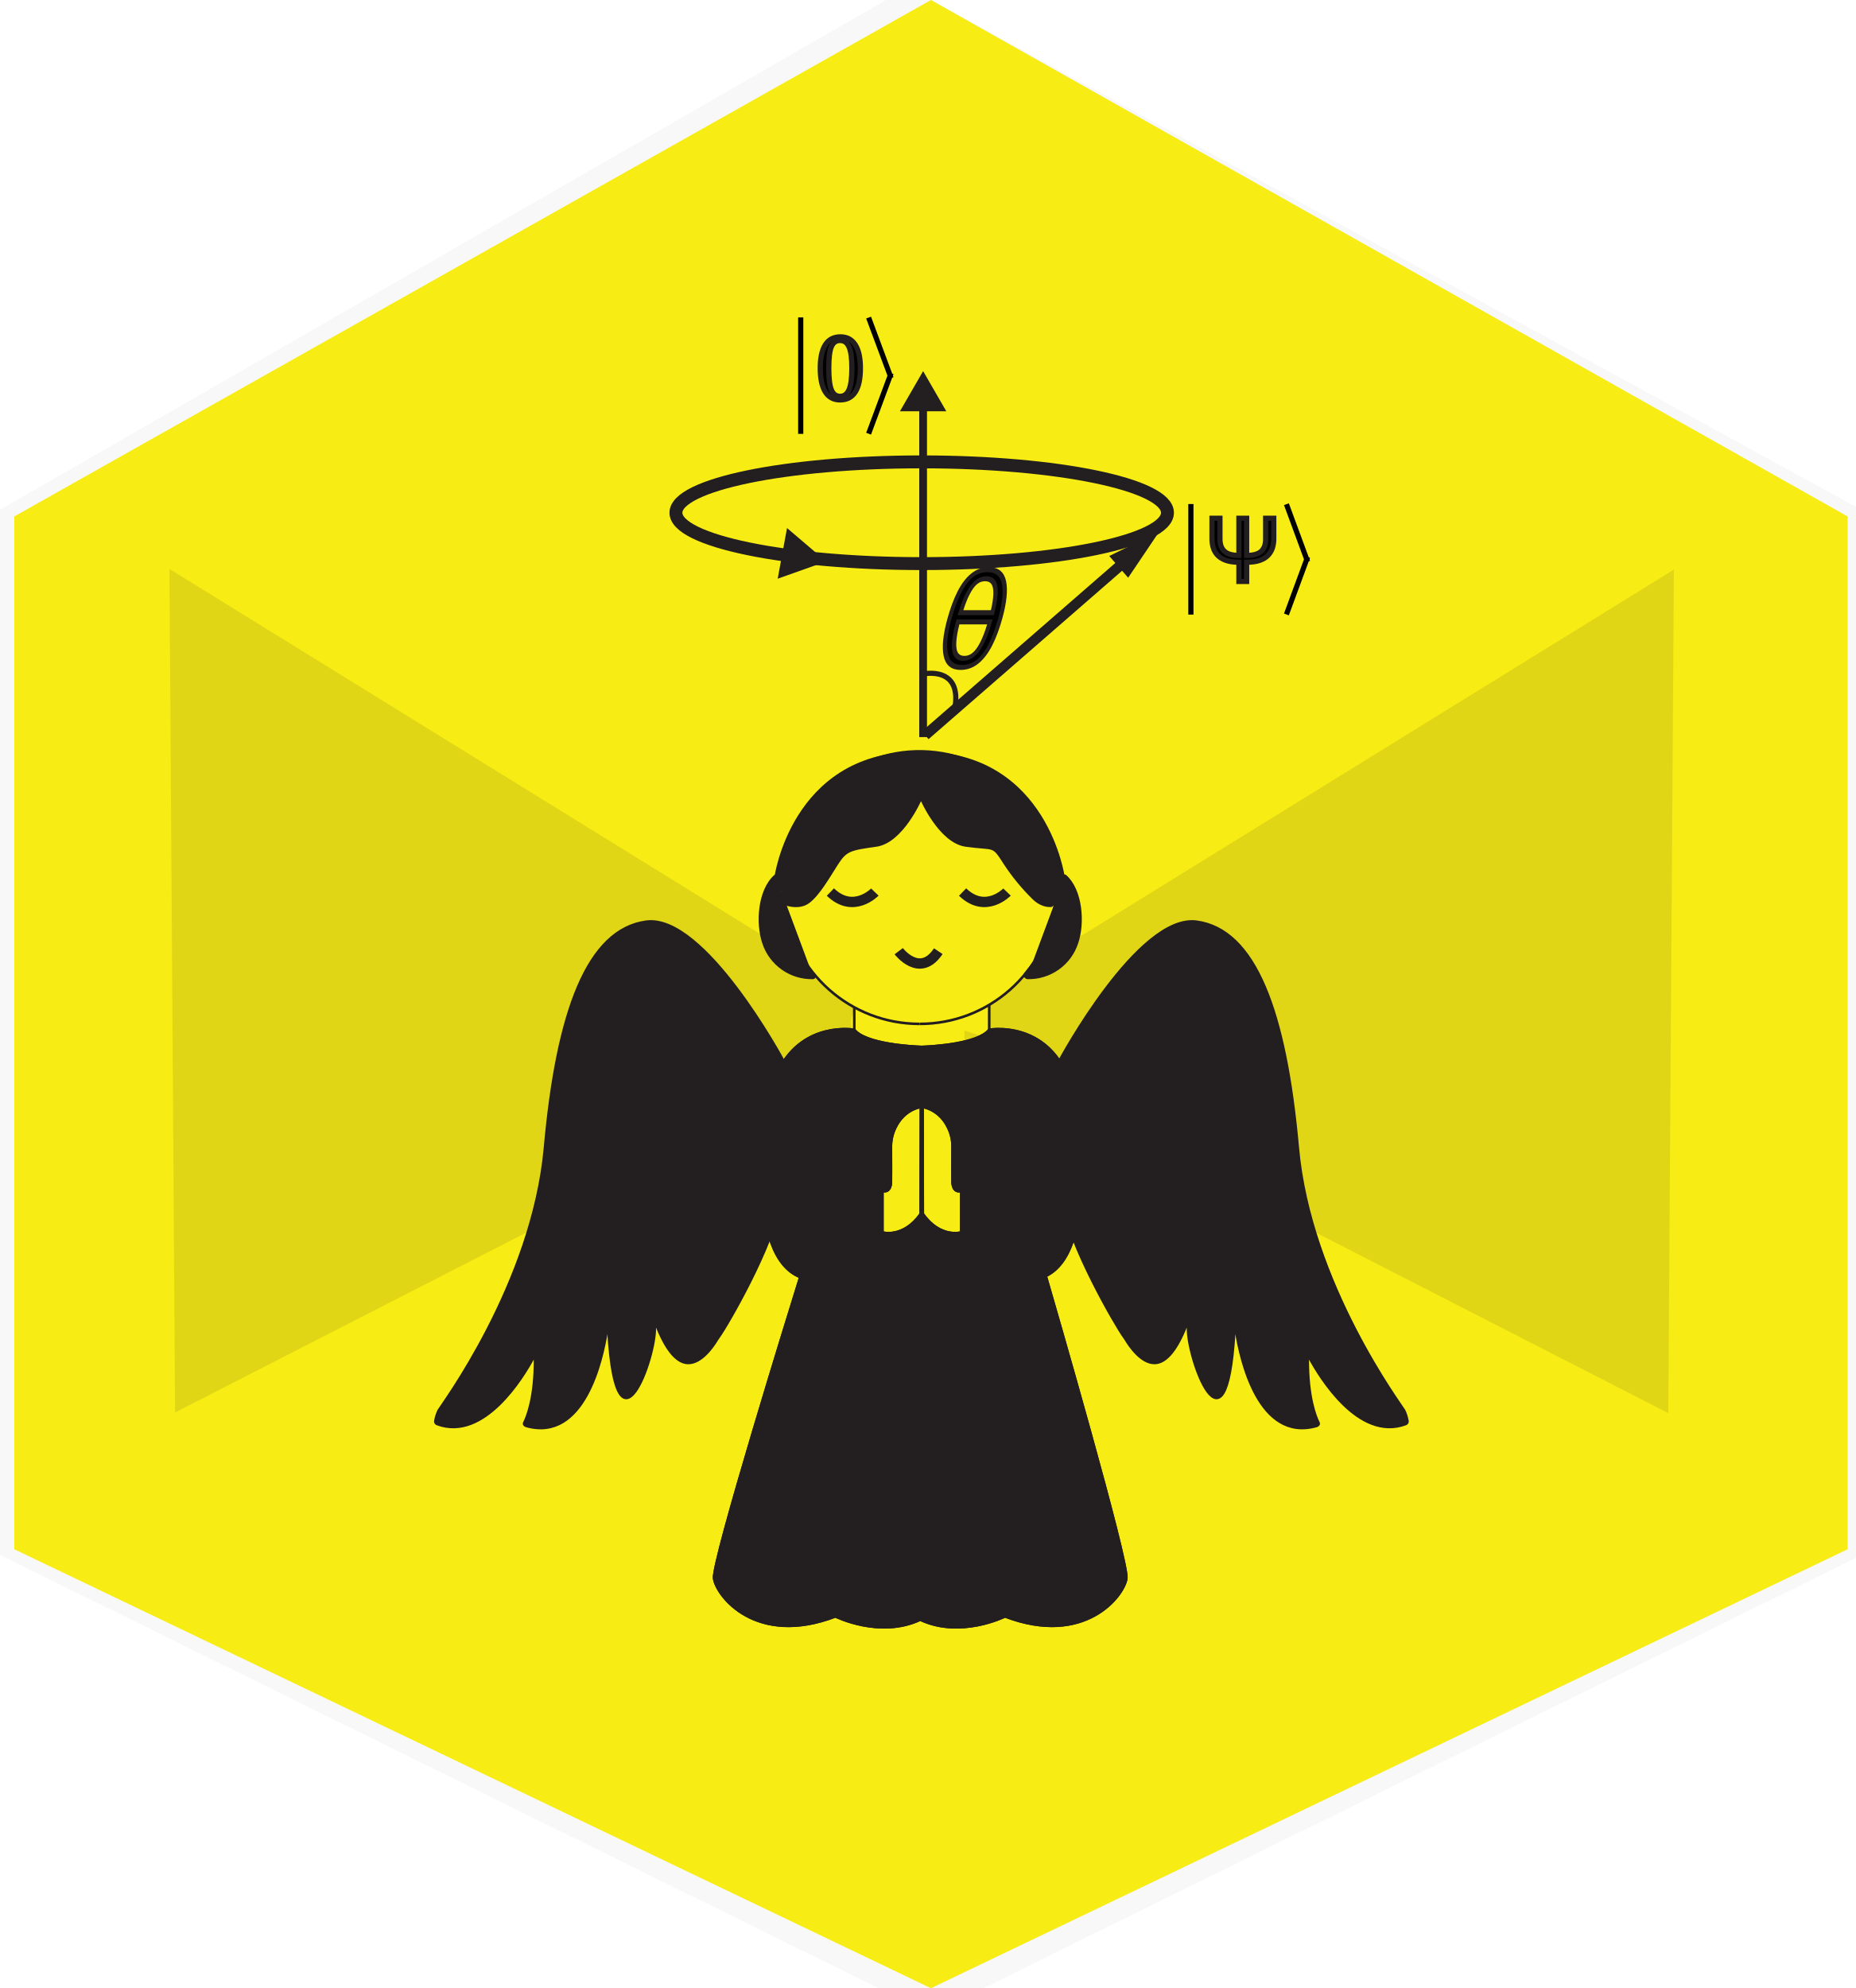
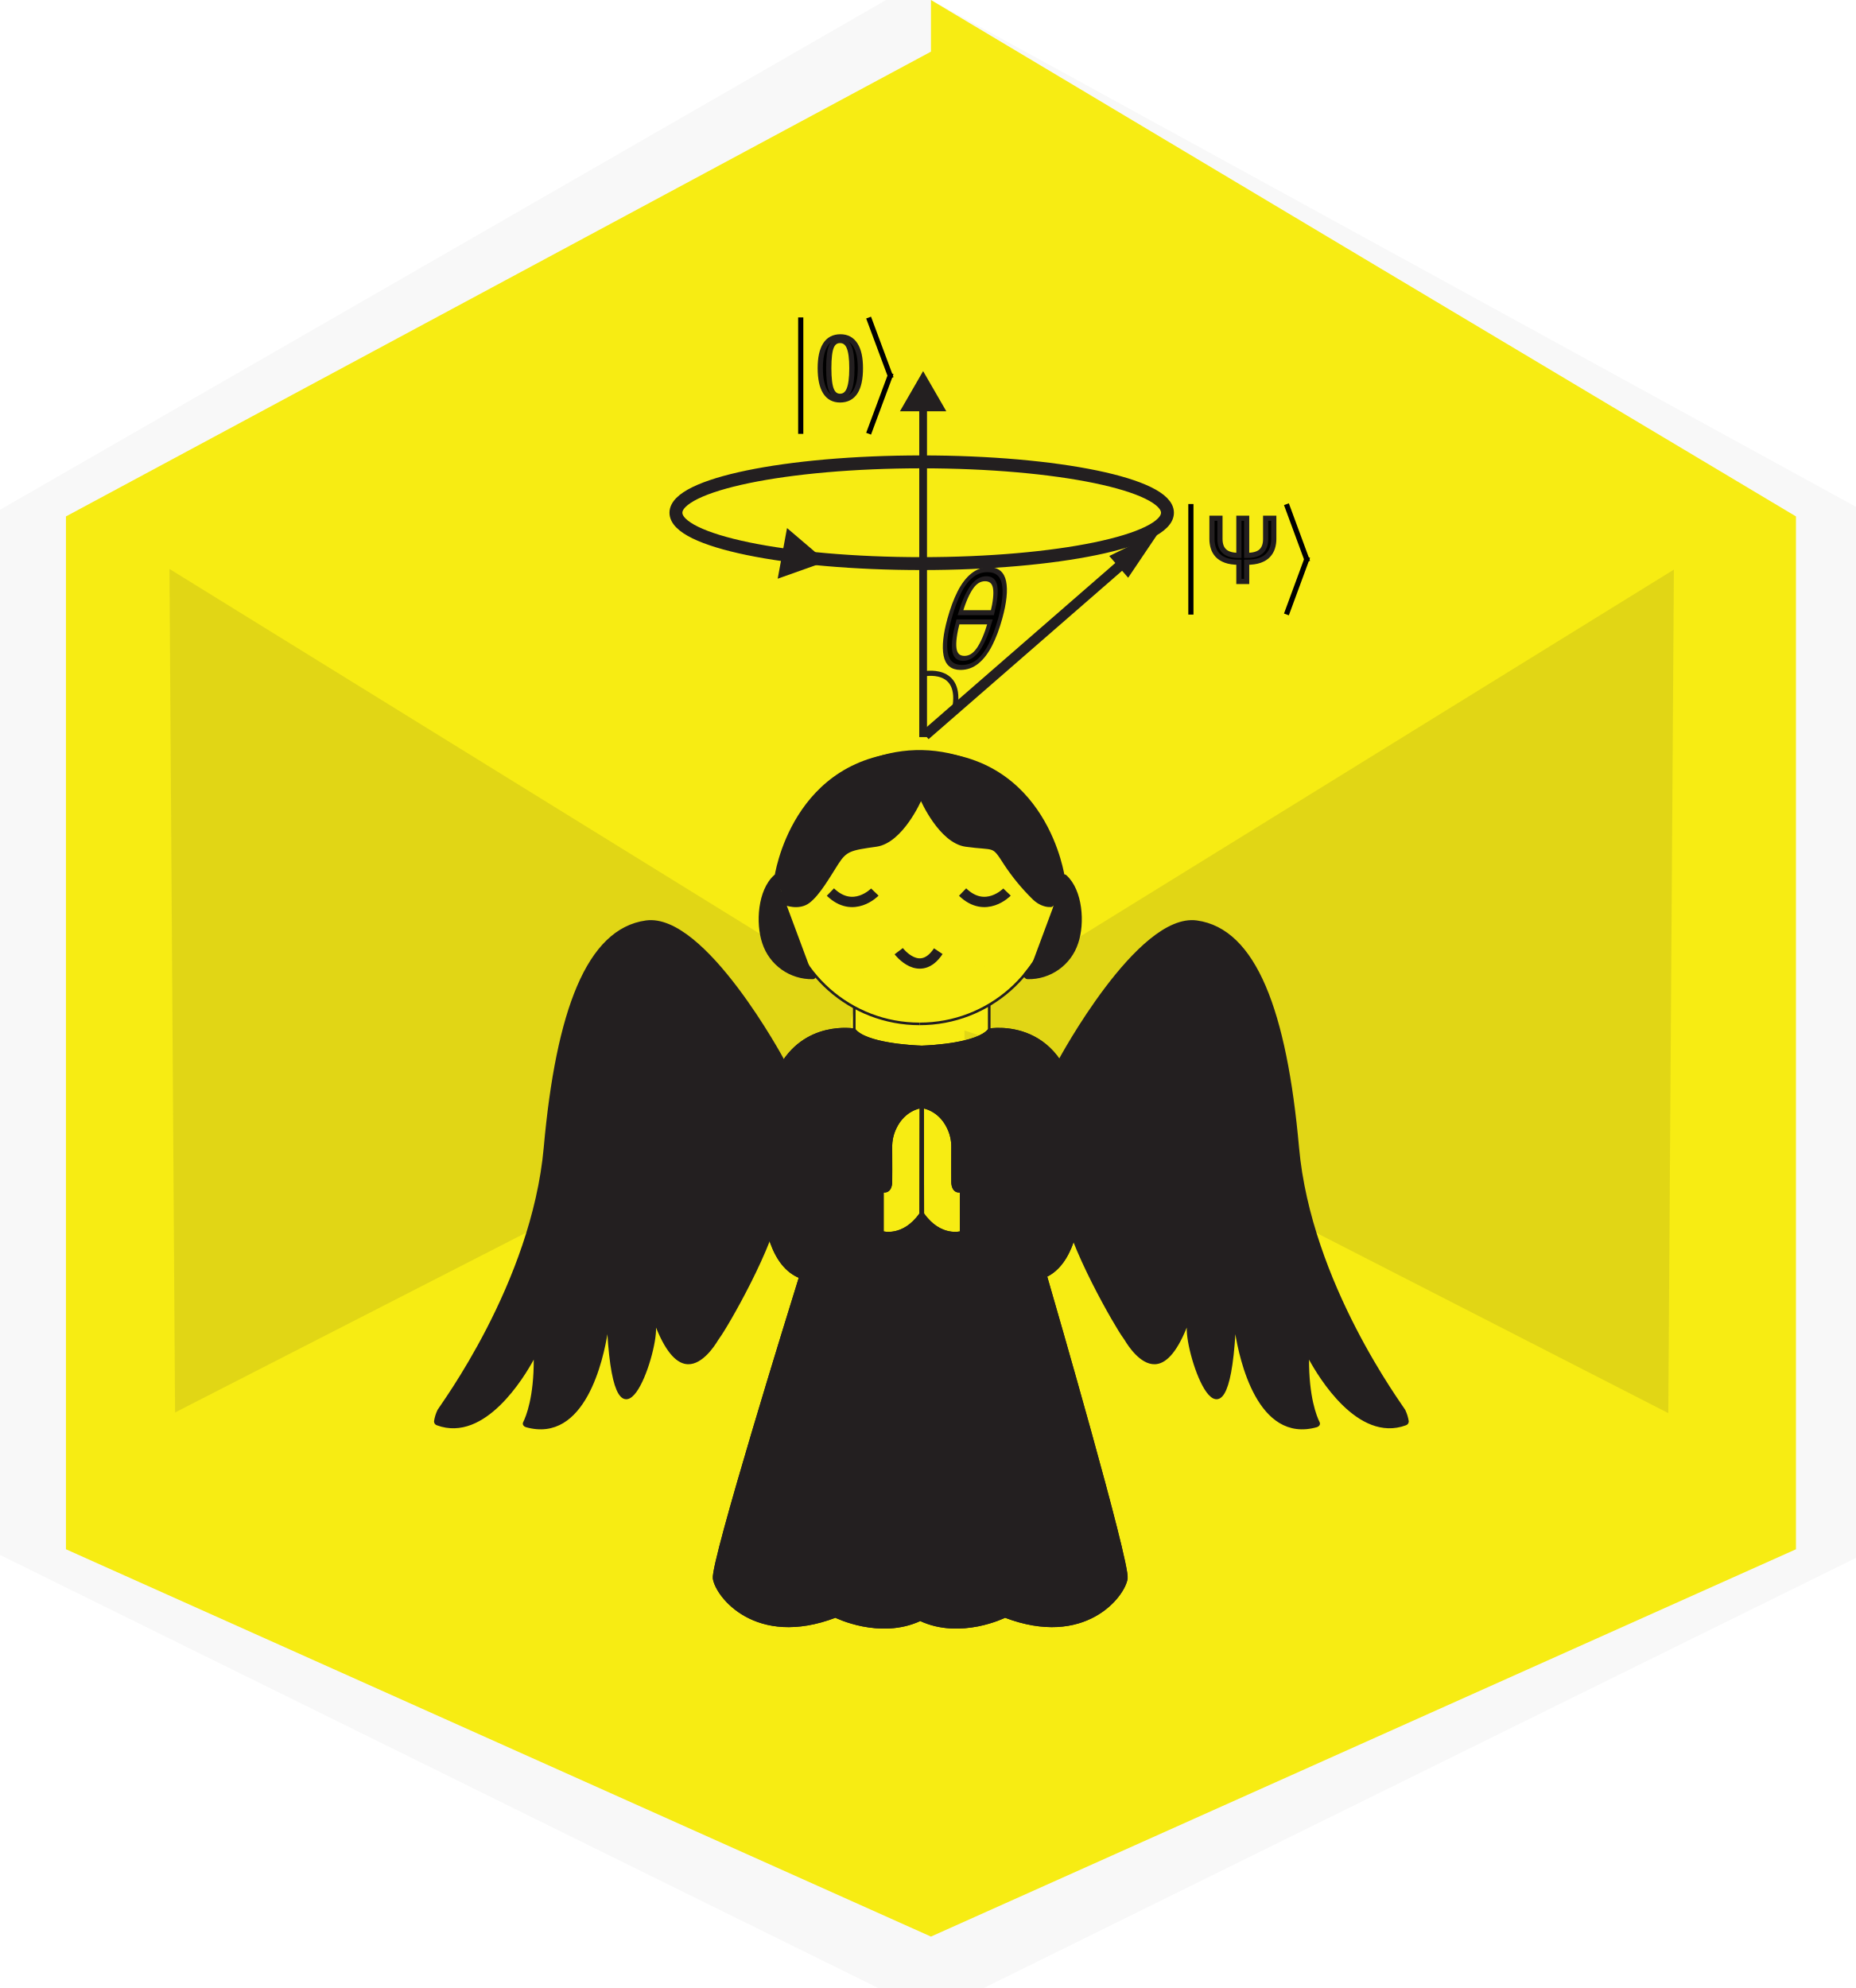
<svg xmlns="http://www.w3.org/2000/svg" viewBox="0 0 667.501 769.915" width="140" height="150">
  <defs>
    <style>
      .cls-1 {
        fill: #f8f8f8;
      }

      .cls-12, .cls-2 {
        fill: #f7ec13;
      }

      .cls-10, .cls-13, .cls-3, .cls-5, .cls-7, .cls-8, .cls-9 {
        fill: none;
      }

      .cls-4 {
        fill: #2b2626;
        opacity: 0.11;
      }

      .cls-10, .cls-11, .cls-12, .cls-14, .cls-15, .cls-16, .cls-5, .cls-7, .cls-8, .cls-9 {
        stroke: #231f20;
      }

      .cls-10, .cls-11, .cls-12, .cls-13, .cls-14, .cls-15, .cls-16, .cls-5, .cls-7, .cls-8, .cls-9 {
        stroke-miterlimit: 10;
      }

      .cls-5 {
        stroke-width: 4px;
      }

      .cls-11, .cls-6 {
        fill: #231f20;
      }

      .cls-7 {
        stroke-width: 3px;
      }

      .cls-13, .cls-14, .cls-15, .cls-16, .cls-9 {
        stroke-width: 2px;
      }

      .cls-10 {
        stroke-width: 5px;
      }

      .cls-13 {
        stroke: #000;
        stroke-linecap: square;
      }

      .cls-14 {
        font-size: 36.199px;
        font-family: TimesNewRomanPSMT, Times New Roman;
      }

      .cls-15 {
        font-size: 50.697px;
      }

      .cls-15, .cls-16 {
        font-family: SymbolMT, Symbol;
      }

      .cls-16 {
        font-size: 34.284px;
      }
    </style>
  </defs>
  <g id="Layer_14" data-name="Layer 14">
    <polygon class="cls-1" points="335 -10 -30 200 -30 600 335 780 700 600 700 200 335 0" />
  </g>
  <g id="Layer_12" data-name="Layer 12">
-     <polygon class="cls-2" points="335 0 -20 200 -20 600 335 770 690 600 690 200 335 0" width="1000" height="1500" />
+     <polygon class="cls-2" points="335 20 0 200 0 600 335 750 670 600 670 200 335 0" width="1000" height="1500" />
  </g>
  <g id="Layer_13" data-name="Layer 13">
    <path class="cls-3" d="M620.586,547.444" transform="translate(-0.03263 -0.1671)" />
    <path class="cls-4" d="M305.11,404.745c.681-3.004-1.822-7.556-.798-10.451.46-1.3.933-2.607,1.269-3.946.297-1.182.3-.04.094-1.628a5.786,5.786,0,0,1,.77-3.634L40.118,220.508l2.17,326.681L302.543,413.887C307.136,413.535,304.3,408.319,305.11,404.745Z" transform="translate(-0.03263 -0.1671)" />
    <path class="cls-4" d="M346.95,391.199a12.469,12.469,0,0,1,.547,2.372,49.865,49.865,0,0,1,.075,14.036l273.014,139.836,2.17-326.681Z" transform="translate(-0.03263 -0.1671)" />
  </g>
  <g id="Layer_22" data-name="Layer 22">
    <polyline class="cls-2" points="357.24 389.803 347.697 393.936 346.644 398.66 354.272 401.149 357.559 399.681" width="150" height="150" />
    <polygon class="cls-2" points="354.639 373.351 355.692 384.266 344.585 384.649 344.011 374.021 354.639 373.351" width="150" height="150" />
  </g>
  <g id="Layer_9" data-name="Layer 9" width="150" height="150">
    <g>
      <line class="cls-5" x1="332.761" y1="284.753" x2="410.581" y2="217.038" />
      <polygon class="cls-6" points="411.373 223.744 423.413 205.872 404.05 215.327 411.373 223.744" />
    </g>
    <g>
      <line class="cls-7" x1="331.965" y1="285.463" x2="331.965" y2="156.646" />
      <polygon class="cls-6" points="340.941 159.272 331.965 143.728 322.99 159.272 340.941 159.272" />
    </g>
    <path class="cls-8" d="M331.187,270.823" transform="translate(-0.03263 -0.1671)" />
    <path class="cls-9" d="M331.998,261.178s15.506-3.363,12.193,13.774" transform="translate(-0.03263 -0.1671)" />
  </g>
  <g id="Layer_3" data-name="Layer 3">
    <path class="cls-8" d="M282.114,284.814" transform="translate(-0.03263 -0.1671)" />
    <path class="cls-8" d="M306.021,263.1" transform="translate(-0.03263 -0.1671)" />
    <path class="cls-8" d="M300.152,288.946" transform="translate(-0.03263 -0.1671)" />
    <path class="cls-8" d="M303.371,261.979" transform="translate(-0.03263 -0.1671)" />
    <path class="cls-8" d="M330.673,264.861" transform="translate(-0.03263 -0.1671)" />
  </g>
  <g id="Layer_7" data-name="Layer 7">
    <ellipse class="cls-10" cx="331.413" cy="198.574" rx="95.181" ry="19.7" />
    <polygon class="cls-6" points="275.642 224.119 294.434 217.443 279.258 204.504 275.642 224.119" />
  </g>
  <g id="Layer_5" data-name="Layer 5">
    <path class="cls-11" d="M276.437,465.92c-2.163,16.311-20.784,48.277-23.618,52.042a12.256,12.256,0,0,0-.739,1.102c-1.206,2.024-5.814,9.103-11.169,8.95-3.562-.102-7.696-3.496-11.896-13.902-.155-.385-.992-.353-.969.049.637,11.08-14.741,54.547-17.866,1.997-.022-.378-.776-.386-.836-.01-1.635,10.281-8.61,42.598-31.047,36.258-.652-.184-1-.73-.754-1.222,1.185-2.371,4.224-9.9,4.155-24.642-.002-.384-.699-.497-.892-.142-3.7,6.821-18.795,31.979-36.924,25.298a1.09,1.09,0,0,1-.806-1.05,15.016,15.016,0,0,1,1.315-4.236c.754-1.501,36.445-49.025,41.179-101.832s16.576-84.333,39.134-87.439,53.083,53.714,53.083,53.714" transform="translate(-0.03263 -0.1671)" />
    <path class="cls-11" d="M386.216,465.92c2.163,16.311,20.784,48.277,23.618,52.042a12.256,12.256,0,0,1,.739,1.102c1.206,2.024,5.814,9.103,11.169,8.95,3.562-.102,7.696-3.496,11.896-13.902.155-.385.992-.353.969.049-.637,11.08,14.741,54.547,17.866,1.997.022-.378.776-.386.836-.01,1.635,10.281,8.61,42.598,31.047,36.258.652-.184 1-.73.754-1.222-1.185-2.371-4.224-9.9-4.155-24.642.002-.384.699-.497.892-.142,3.7,6.821,18.795,31.979,36.924,25.298a1.09,1.09,0,0,0,.806-1.05,15.016,15.016,0,0,0-1.315-4.236c-.754-1.501-36.445-49.025-41.179-101.832s-16.576-84.333-39.134-87.439S384.868,410.854,384.868,410.854" transform="translate(-0.03263 -0.1671)" />
    <path class="cls-8" d="M421.813,511.051" transform="translate(-0.03263 -0.1671)" />
    <path class="cls-8" d="M385.878,414.095" transform="translate(-0.03263 -0.1671)" />
    <path class="cls-8" d="M356.422,398.988" transform="translate(-0.03263 -0.1671)" />
    <path class="cls-8" d="M275.88,414.095" transform="translate(-0.03263 -0.1671)" />
    <path class="cls-8" d="M239.945,511.051" transform="translate(-0.03263 -0.1671)" />
    <path class="cls-8" d="M305.335,398.988" transform="translate(-0.03263 -0.1671)" />
    <line class="cls-8" x1="305.303" y1="390.293" x2="305.303" y2="398.821" />
    <path class="cls-8" d="M330.637,396.7" transform="translate(-0.03263 -0.1671)" />
    <path class="cls-8" d="M312.288,314.482" transform="translate(-0.03263 -0.1671)" />
    <path class="cls-8" d="M278.09,344.439" transform="translate(-0.03263 -0.1671)" />
    <path class="cls-11" d="M278.978,332.819a52.849,52.849,0,0,1,104.12,17.516c.055.646-4.15,1.677-8.177-2.101a81.34,81.34,0,0,1-11.239-13.624c-4.912-7.691-3.638-5.402-15.165-7.02-10.002-1.404-17.101-17.836-17.101-17.836l-.242-.56-.242.56s-7.098,16.432-17.101,17.836-11.777,1.716-15.165,7.02-7.098,11.856-10.97,14.82-9.196.78-9.196.78l-.357-.146a53.219,53.219,0,0,1,.226-13.908Q278.622,334.47,278.978,332.819Z" transform="translate(-0.03263 -0.1671)" />
    <path class="cls-5" d="M313.294,345.641s-8.281,8.632-17.208,0" transform="translate(-0.03263 -0.1671)" />
    <path class="cls-5" d="M364.488,345.641s-8.281,8.632-17.208,0" transform="translate(-0.03263 -0.1671)" />
    <path class="cls-5" d="M322.544,368.539s8.147,10.751,15.326,0" transform="translate(-0.03263 -0.1671)" />
    <path class="cls-8" d="M404.049,551.144" transform="translate(-0.03263 -0.1671)" />
    <path class="cls-8" d="M240.805,515.887" transform="translate(-0.03263 -0.1671)" />
    <path class="cls-8" d="M266.402,535.44" transform="translate(-0.03263 -0.1671)" />
    <path class="cls-8" d="M348.749,444.657" transform="translate(-0.03263 -0.1671)" />
    <path class="cls-8" d="M273.155,494.11" transform="translate(-0.03263 -0.1671)" />
    <path class="cls-8" d="M295.706,495.711" transform="translate(-0.03263 -0.1671)" />
    <path class="cls-8" d="M316.222,477.435v1.32s-3.134,15.471-23.952,17.043a17.416,17.416,0,0,1-7.835-1.059" transform="translate(-0.03263 -0.1671)" />
    <path class="cls-8" d="M357.597,398.988" transform="translate(-0.03263 -0.1671)" />
    <line class="cls-8" x1="357.564" y1="389.279" x2="357.564" y2="398.821" />
    <path class="cls-8" d="M379.476,494.324c20.279-9.646,12.275-61.427,12.275-61.427-3.926-39.317-34.154-33.907-34.154-33.907-4.398,5.548-22.216,6.493-26.134,6.632-3.909-.138-21.728-1.083-26.125-6.632,0,0-19.495-3.487-29.209,15.495a51.546,51.546,0,0,0-4.945,18.412s-8.256,53.411,13.252,61.843c-3.589,11.536-34.255,110.358-33.379,116.704.935,6.737,16.133,26.502,46.994,14.713,0,0,17.178,8.628,32.832,1.263,15.645,7.365,32.823-1.263,32.823-1.263,30.86,11.789,46.059-7.976,46.994-14.713C411.574,605.064,382.551,504.898,379.476,494.324Zm-48.409-24.044c-6.74,9.606-14.845,7.196-14.845,7.196V461.418c3.387.78,3.303-3.424,3.303-3.424s.059-8.783,0-13.399a16.575,16.575,0,0,1,1.702-7.713c3.463-7.259,9.916-8.032,9.916-8.032Zm15.645,7.196s-8.105,2.41-14.845-7.196l-.076-41.429s6.453.773,9.916,8.032a16.513,16.513,0,0,1,1.693,7.713c-.051,4.615,0,13.399,0,13.399s-.084,4.204,3.311,3.424Z" transform="translate(-0.03263 -0.1671)" />
    <path class="cls-8" d="M346.712,477.435v1.32s3.134,15.471,23.952,17.043a17.168,17.168,0,0,0,8.812-1.475" transform="translate(-0.03263 -0.1671)" />
    <path class="cls-11" d="M379.476,494.324c20.279-9.646,12.275-61.427,12.275-61.427-3.926-39.317-34.154-33.907-34.154-33.907-4.398,5.548-22.216,6.493-26.134,6.632-3.909-.138-21.728-1.083-26.125-6.632,0,0-19.495-3.487-29.209,15.495a51.546,51.546,0,0,0-4.945,18.412s-8.256,53.411,13.252,61.843c-3.589,11.536-34.255,110.358-33.379,116.704.935,6.737,16.133,26.502,46.994,14.713,0,0,17.178,8.628,32.832,1.263,15.645,7.365,32.823-1.263,32.823-1.263,30.86,11.789,46.059-7.976,46.994-14.713C411.574,605.064,382.551,504.898,379.476,494.324Zm-48.409-24.044c-6.74,9.606-14.845,7.196-14.845,7.196V461.418c3.387.78,3.303-3.424,3.303-3.424s.059-8.783,0-13.399a16.575,16.575,0,0,1,1.702-7.713c3.463-7.259,9.916-8.032,9.916-8.032Zm15.645,7.196s-8.105,2.41-14.845-7.196l-.076-41.429s6.453.773,9.916,8.032a16.513,16.513,0,0,1,1.693,7.713c-.051,4.615,0,13.399,0,13.399s-.084,4.204,3.311,3.424Z" transform="translate(-0.03263 -0.1671)" />
    <path class="cls-6" d="M277.649,347.163a1.001,1.001,0,0,0,0-2,1.001,1.001,0,0,0,0,2Z" transform="translate(-0.03263 -0.1671)" />
    <path class="cls-6" d="M385.895,342.892a1.001,1.001,0,0,0,0-2,1.001,1.001,0,0,0,0,2Z" transform="translate(-0.03263 -0.1671)" />
    <path class="cls-12" d="M330.637,396.7a52.812,52.812,0,0,0,52.458-46.339" transform="translate(-0.03263 -0.1671)" />
    <path class="cls-12" d="M278.177,350.348a52.812,52.812,0,0,0,52.46,46.353" transform="translate(-0.03263 -0.1671)" />
    <path class="cls-6" d="M381.76,341.741a1.251,1.251,0,0,0,0-2.5,1.251,1.251,0,0,0,0,2.5Z" transform="translate(-0.03263 -0.1671)" />
    <g>
      <path class="cls-6" d="M386.616,340.022c2.097,1.519,3.067,4.068,3.774,6.508,1.753,6.055,2.525,12.614.461,18.577a25.012,25.012,0,0,1-2.989,5.832,13.83,13.83,0,0,1-2.107,2.533,15.528,15.528,0,0,1-4.077,2.467,19.899,19.899,0,0,1-9.238,2.194" transform="translate(-0.03263 -0.1671)" />
      <path class="cls-6" d="M385.732,340.906c5.301,4.812,6.038,15.723,4.407,22.229a17.872,17.872,0,0,1-17.7,13.748,1.251,1.251,0,0,0,0,2.5,20.156,20.156,0,0,0,19.617-13.943c2.627-7.698,1.793-20.538-4.556-26.301-1.189-1.079-2.962.683-1.768,1.768Z" transform="translate(-0.03263 -0.1671)" />
    </g>
    <g>
      <path class="cls-6" d="M275.139,340.022c-2.097,1.519-3.067,4.068-3.774,6.508-1.753,6.055-2.525,12.614-.461,18.577a25.012,25.012,0,0,0,2.989,5.832,13.83,13.83,0,0,0,2.107,2.533,15.528,15.528,0,0,0,4.077,2.467,19.899,19.899,0,0,0,9.238,2.194" transform="translate(-0.03263 -0.1671)" />
      <path class="cls-6" d="M274.255,339.139c-6.356,5.77-7.164,18.594-4.556,26.301A20.139,20.139,0,0,0,289.316,379.383a1.251,1.251,0,0,0,0-2.5,17.931,17.931,0,0,1-17.7-13.748c-1.733-6.407-.795-17.506,4.407-22.229,1.194-1.084-.578-2.848-1.768-1.768Z" transform="translate(-0.03263 -0.1671)" />
    </g>
    <path class="cls-6" d="M383.504,341.892c-.375,5.037-.982,9.983-1.706,14.977-1.099,7.582-5.817,14.314-10.619,20.107-1.02,1.23.74,3.008,1.768,1.768,4.576-5.52,9.124-11.827,10.973-18.876,1.495-5.701,1.65-12.132,2.085-17.975.119-1.605-2.381-1.597-2.5,0Z" transform="translate(-0.03263 -0.1671)" />
    <path class="cls-3" d="M330.637,291.241s19.655,33.073,29.657,33.073" transform="translate(-0.03263 -0.1671)" />
    <path class="cls-6" d="M332.868,291.241c47.537,1.04,53.991,48.673,53.991,48.673l-2.931,6.084" transform="translate(-0.03263 -0.1671)" />
    <path class="cls-6" d="M328.389,291.241c-47.537,1.04-53.991,48.673-53.991,48.673l2.931,6.084" transform="translate(-0.03263 -0.1671)" />
    <path class="cls-6" d="M382.146,339.37" transform="translate(-0.03263 -0.1671)" />
    <path class="cls-2" d="M347.937,394.311" transform="translate(-0.03263 -0.1671)" />
  </g>
  <g id="Layer_16" data-name="Layer 16">
    <g>
      <line class="cls-13" x1="284.565" y1="123.93" x2="284.565" y2="167.029" />
      <line class="cls-13" x1="311.197" y1="123.93" x2="319.215" y2="145.48" />
      <line class="cls-13" x1="319.215" y1="145.48" x2="311.197" y2="167.029" />
      <text class="cls-14" transform="translate(290.7394 154.5274) scale(1.01257 1)">0</text>
    </g>
  </g>
  <g id="Layer_18" data-name="Layer 18">
    <text class="cls-15" transform="matrix(0.79816, 0, -0.26605, 0.96396, 334.8766, 258.0045)">θ</text>
  </g>
  <g id="Layer_19" data-name="Layer 19">
    <g>
      <line class="cls-13" x1="435.665" y1="196.202" x2="435.665" y2="237.021" />
      <line class="cls-13" x1="473.007" y1="196.202" x2="480.53" y2="216.612" />
      <line class="cls-13" x1="480.53" y1="216.612" x2="473.007" y2="237.021" />
      <text class="cls-16" transform="translate(442.0187 225.1807)">Ψ</text>
    </g>
  </g>
</svg>
